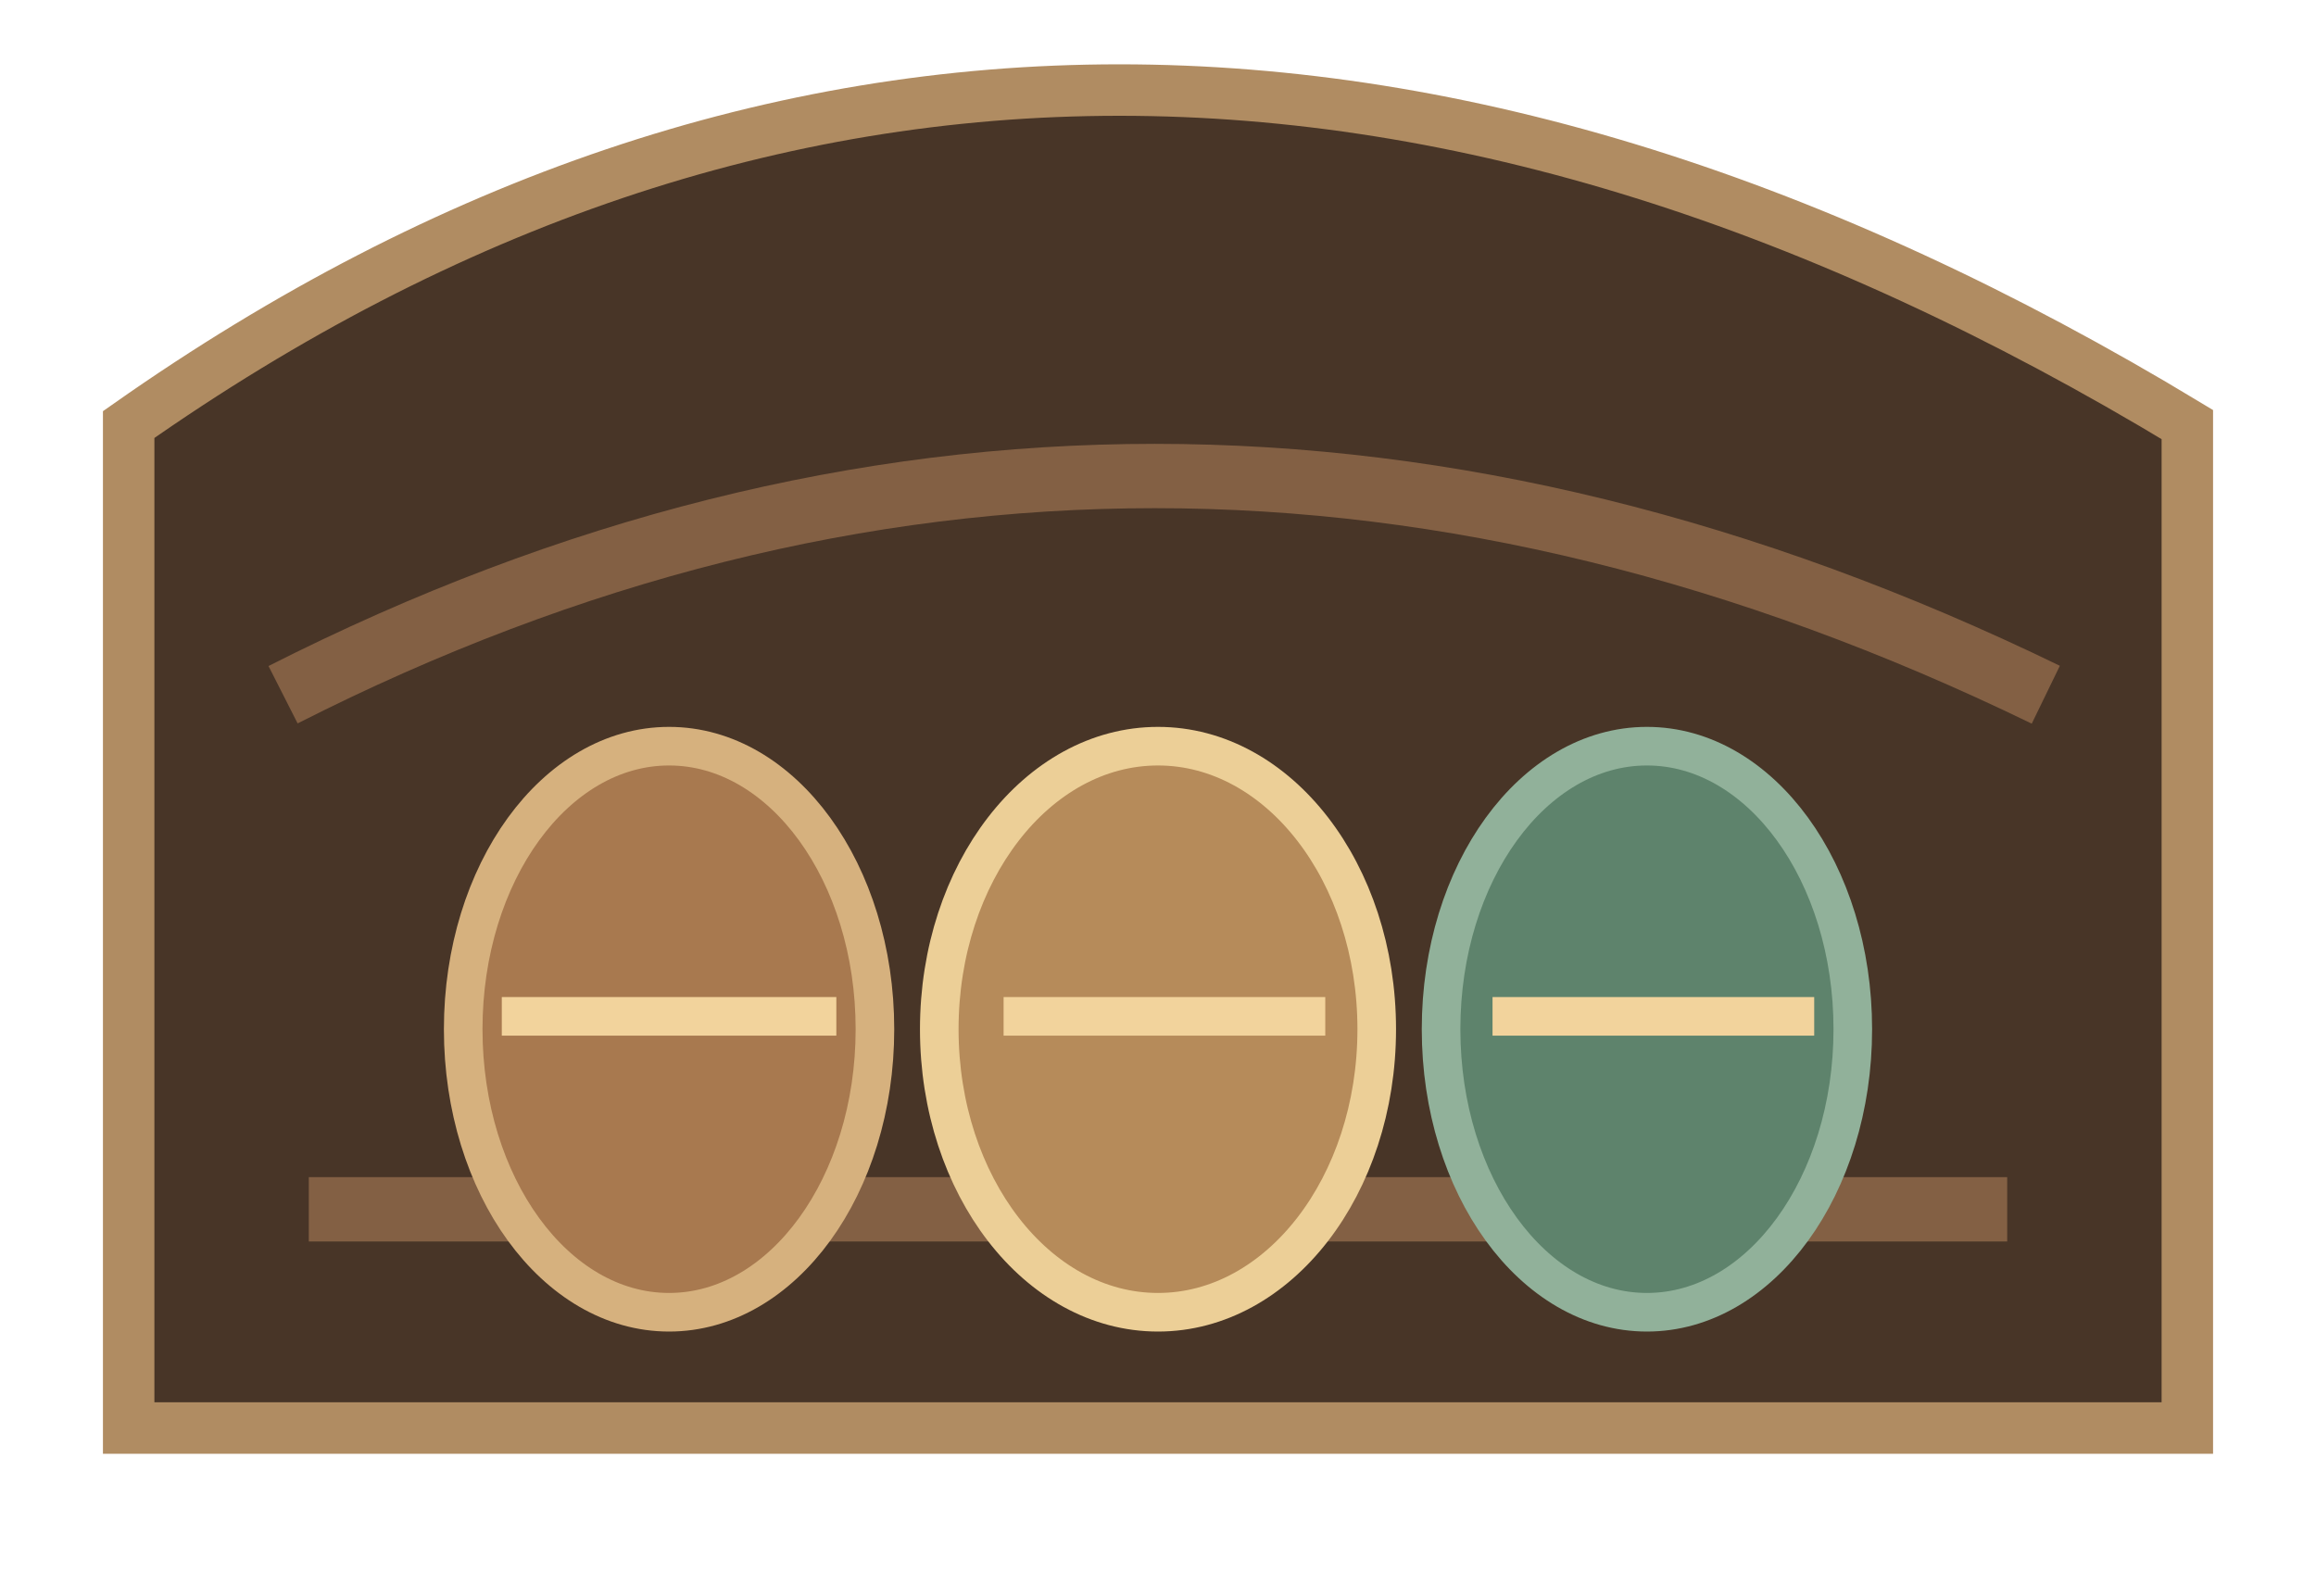
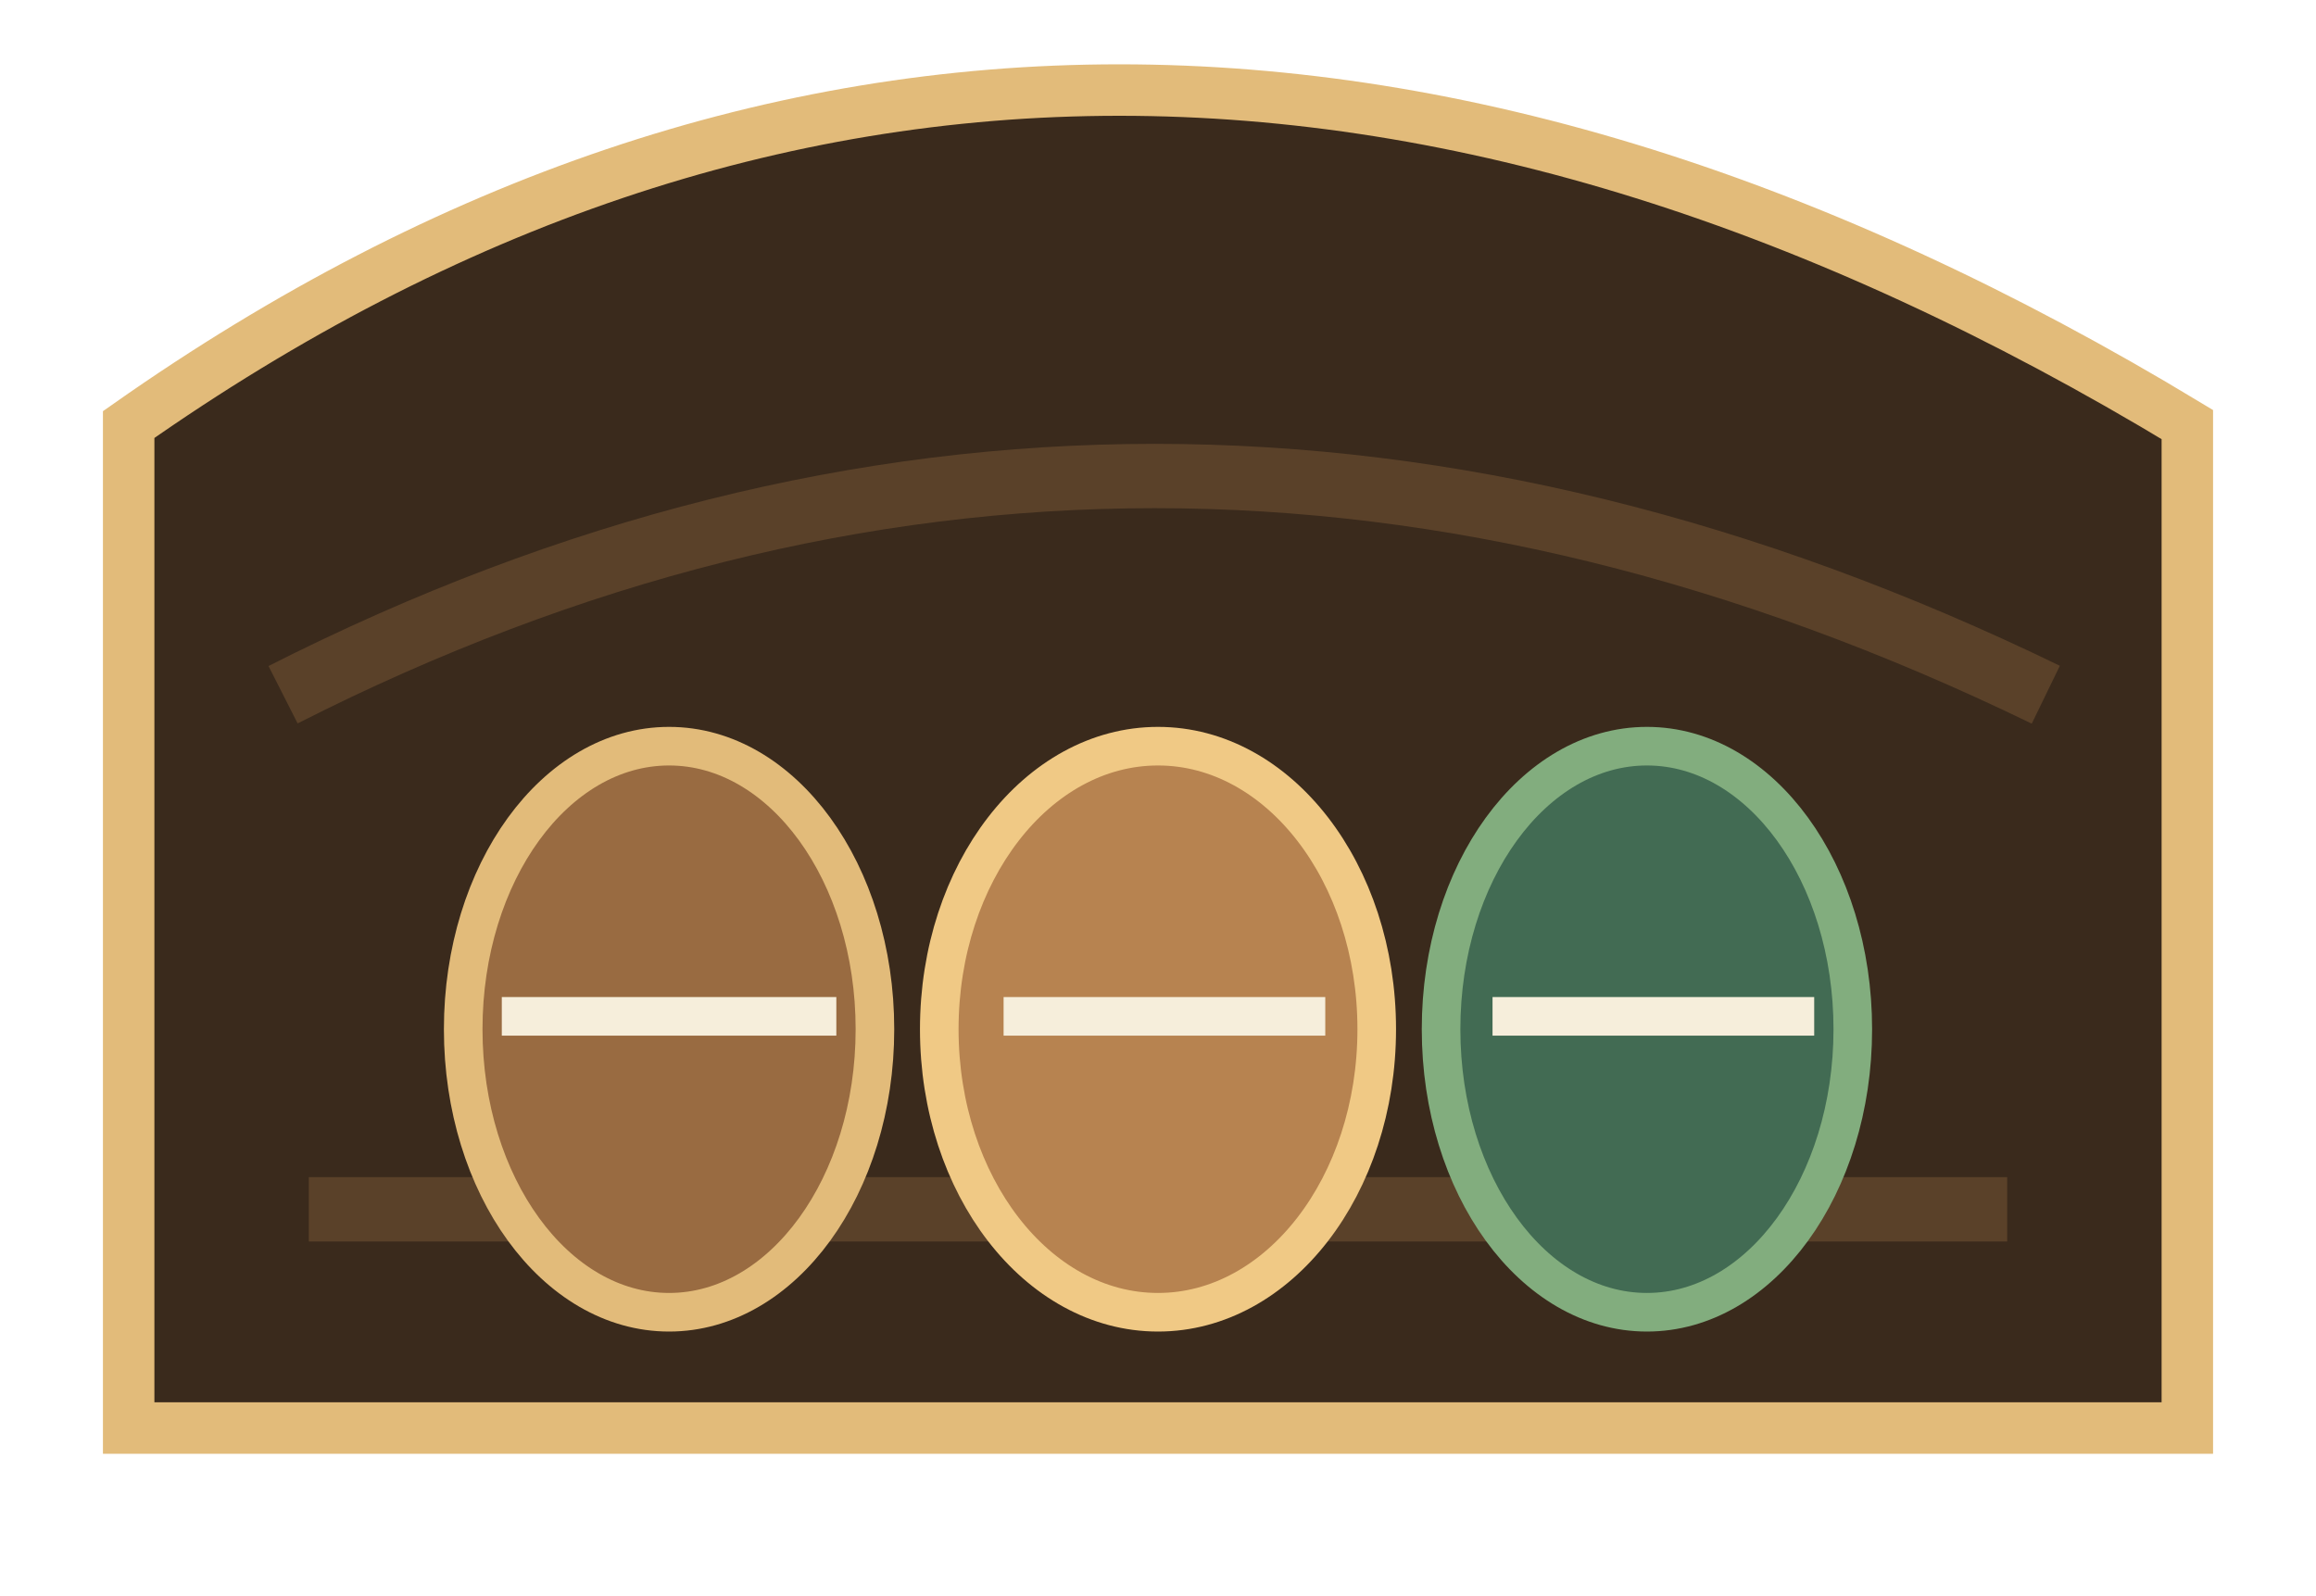
<svg xmlns="http://www.w3.org/2000/svg" width="180" height="124" viewBox="0 0 180 124">
-   <path d="M10 33q74-52 160 0v78H10Z" fill="#483527" stroke="#b08c62" stroke-width="4" />
-   <path d="M22 54q67-34 137 0M24 94h132" fill="none" stroke="#836044" stroke-width="5" />
-   <ellipse cx="52" cy="80" rx="16" ry="22" fill="#a8794f" stroke="#d6b17e" stroke-width="3" />
-   <ellipse cx="90" cy="80" rx="17" ry="22" fill="#b68b5a" stroke="#eccf97" stroke-width="3" />
-   <ellipse cx="128" cy="80" rx="16" ry="22" fill="#5e836c" stroke="#91b19a" stroke-width="3" />
-   <path d="M39 79h26m13 0h25m13 0h25" stroke="#f2d39c" stroke-width="3" />
+   <path d="M10 33q74-52 160 0v78H10Z" fill="#3a2a1c" stroke="#e2bb7a" stroke-width="4" />
+   <path d="M22 54q67-34 137 0M24 94h132" fill="none" stroke="#5a4129" stroke-width="5" />
+   <ellipse cx="52" cy="80" rx="16" ry="22" fill="#996b41" stroke="#e2bb7a" stroke-width="3" />
+   <ellipse cx="90" cy="80" rx="17" ry="22" fill="#b78350" stroke="#f0c985" stroke-width="3" />
+   <ellipse cx="128" cy="80" rx="16" ry="22" fill="#426b53" stroke="#82ad7e" stroke-width="3" />
+   <path d="M39 79h26m13 0h25m13 0h25" stroke="#f6eedb" stroke-width="3" />
</svg>
